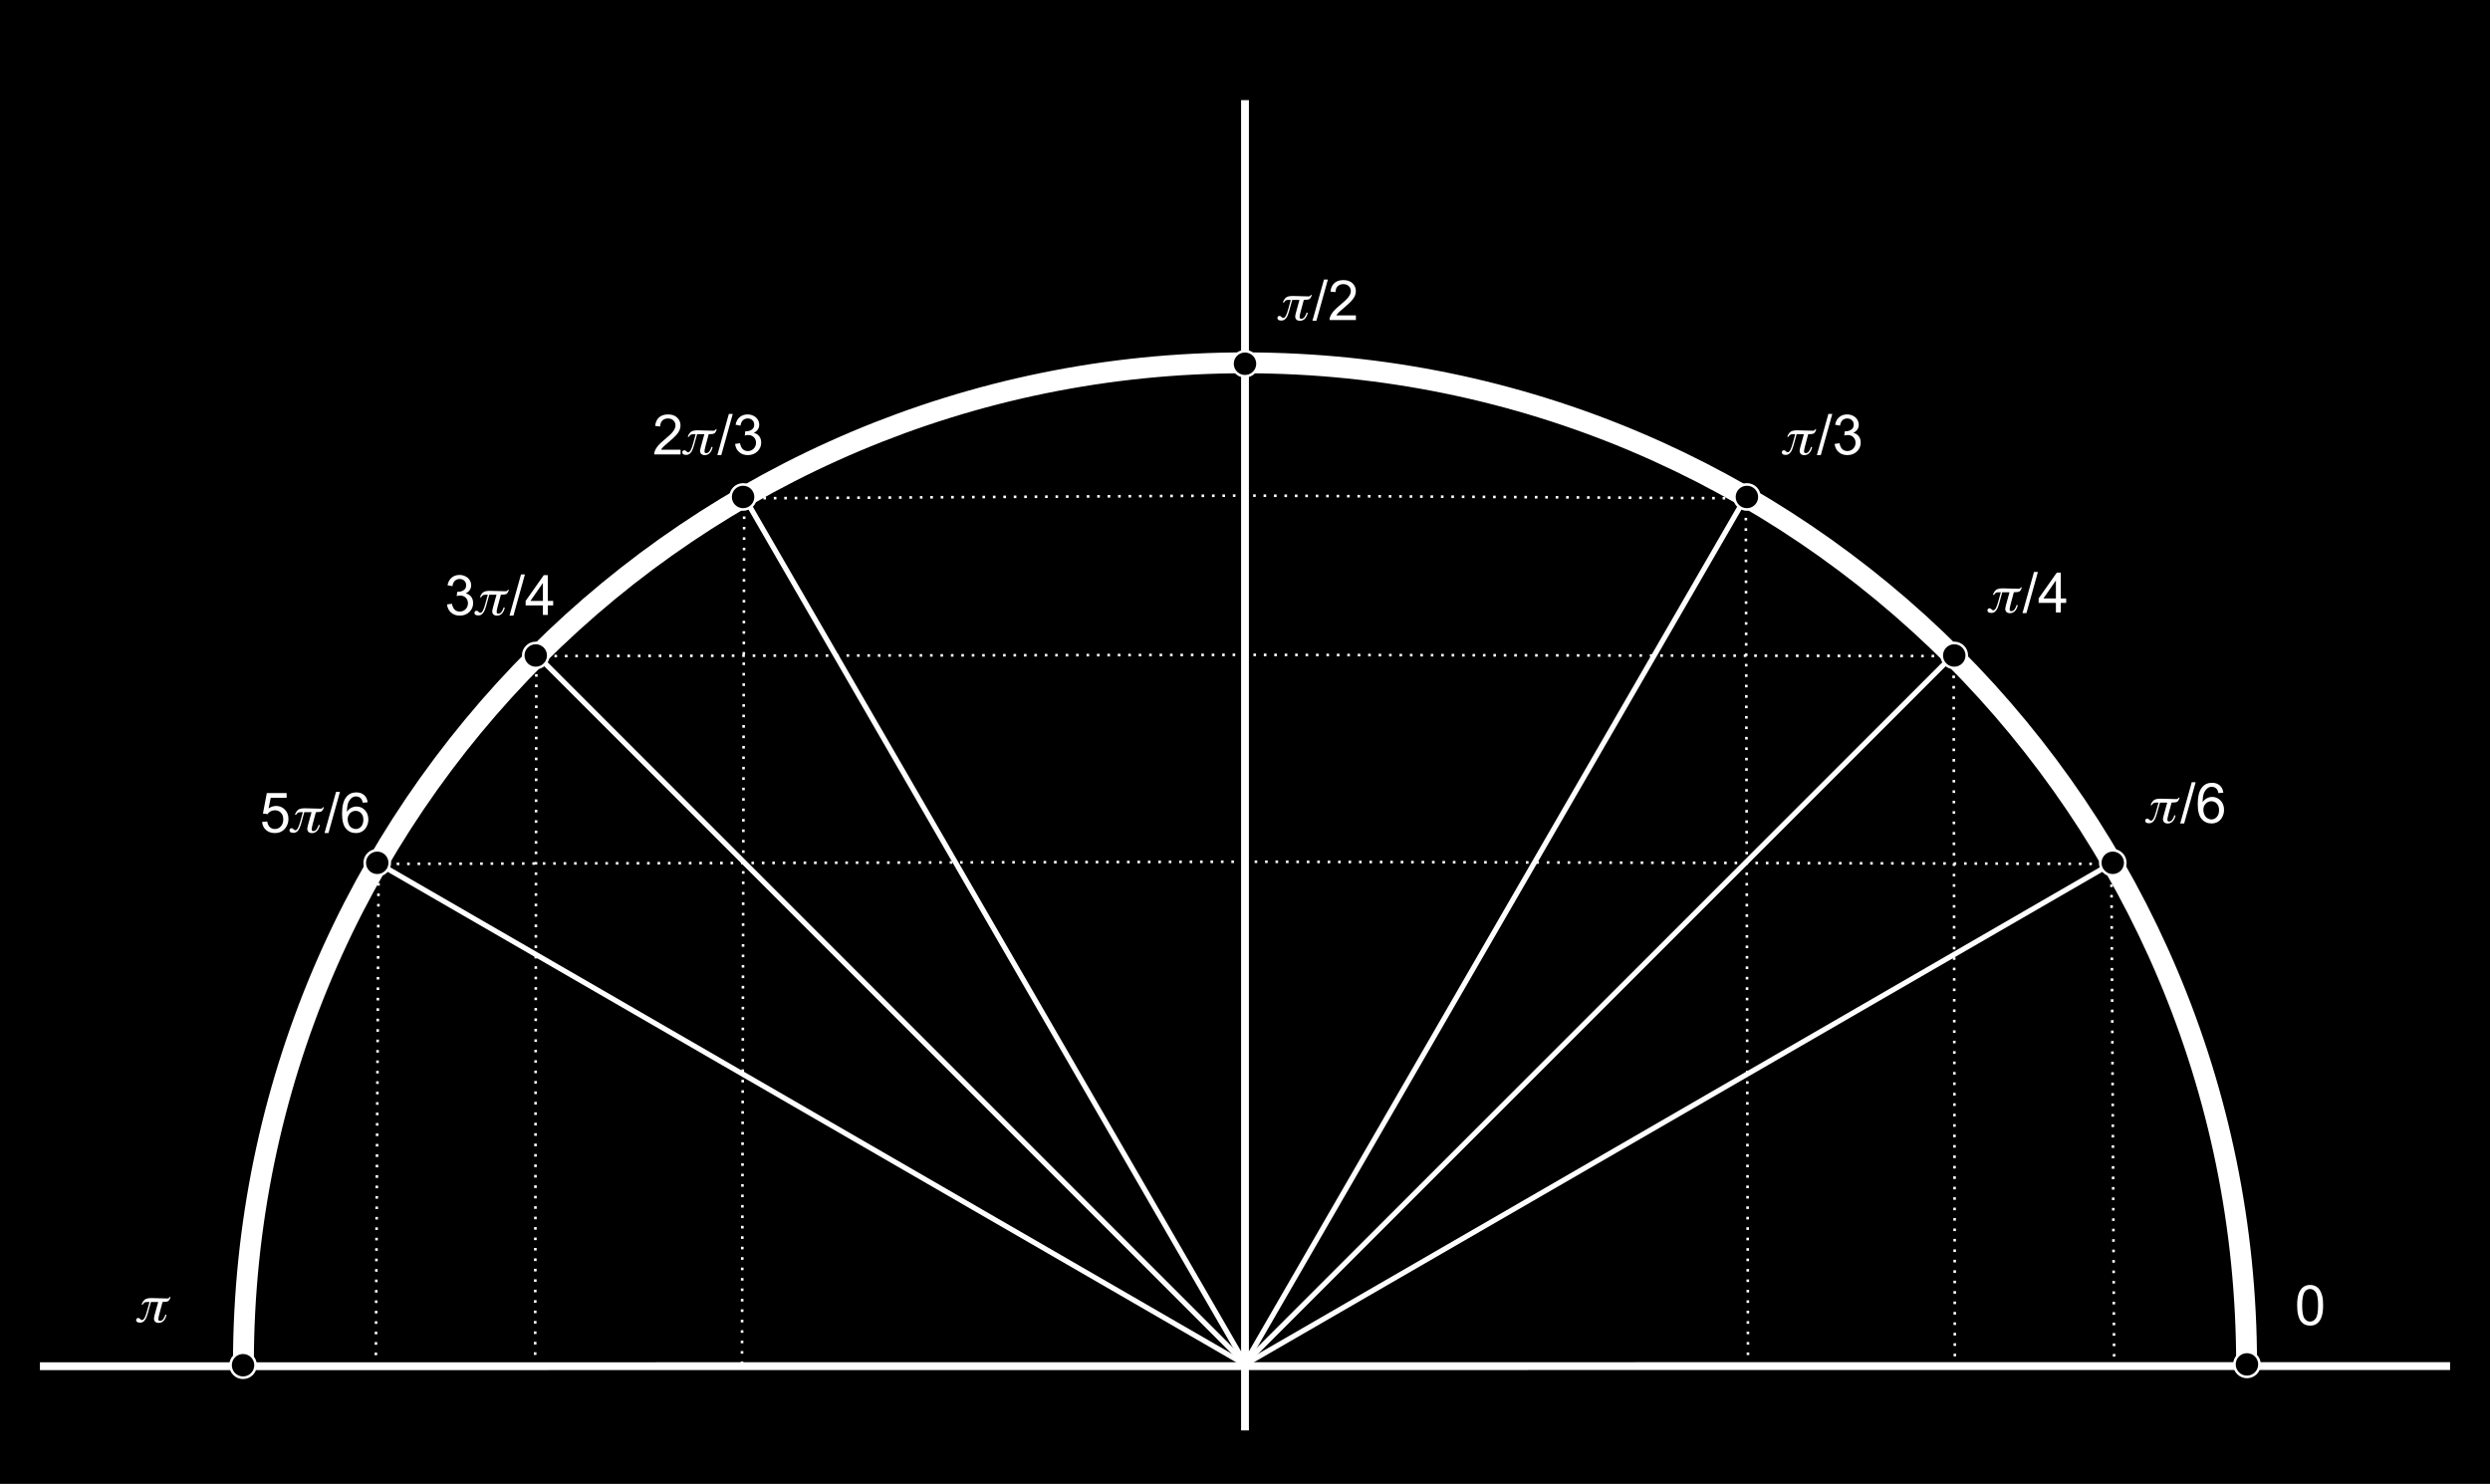
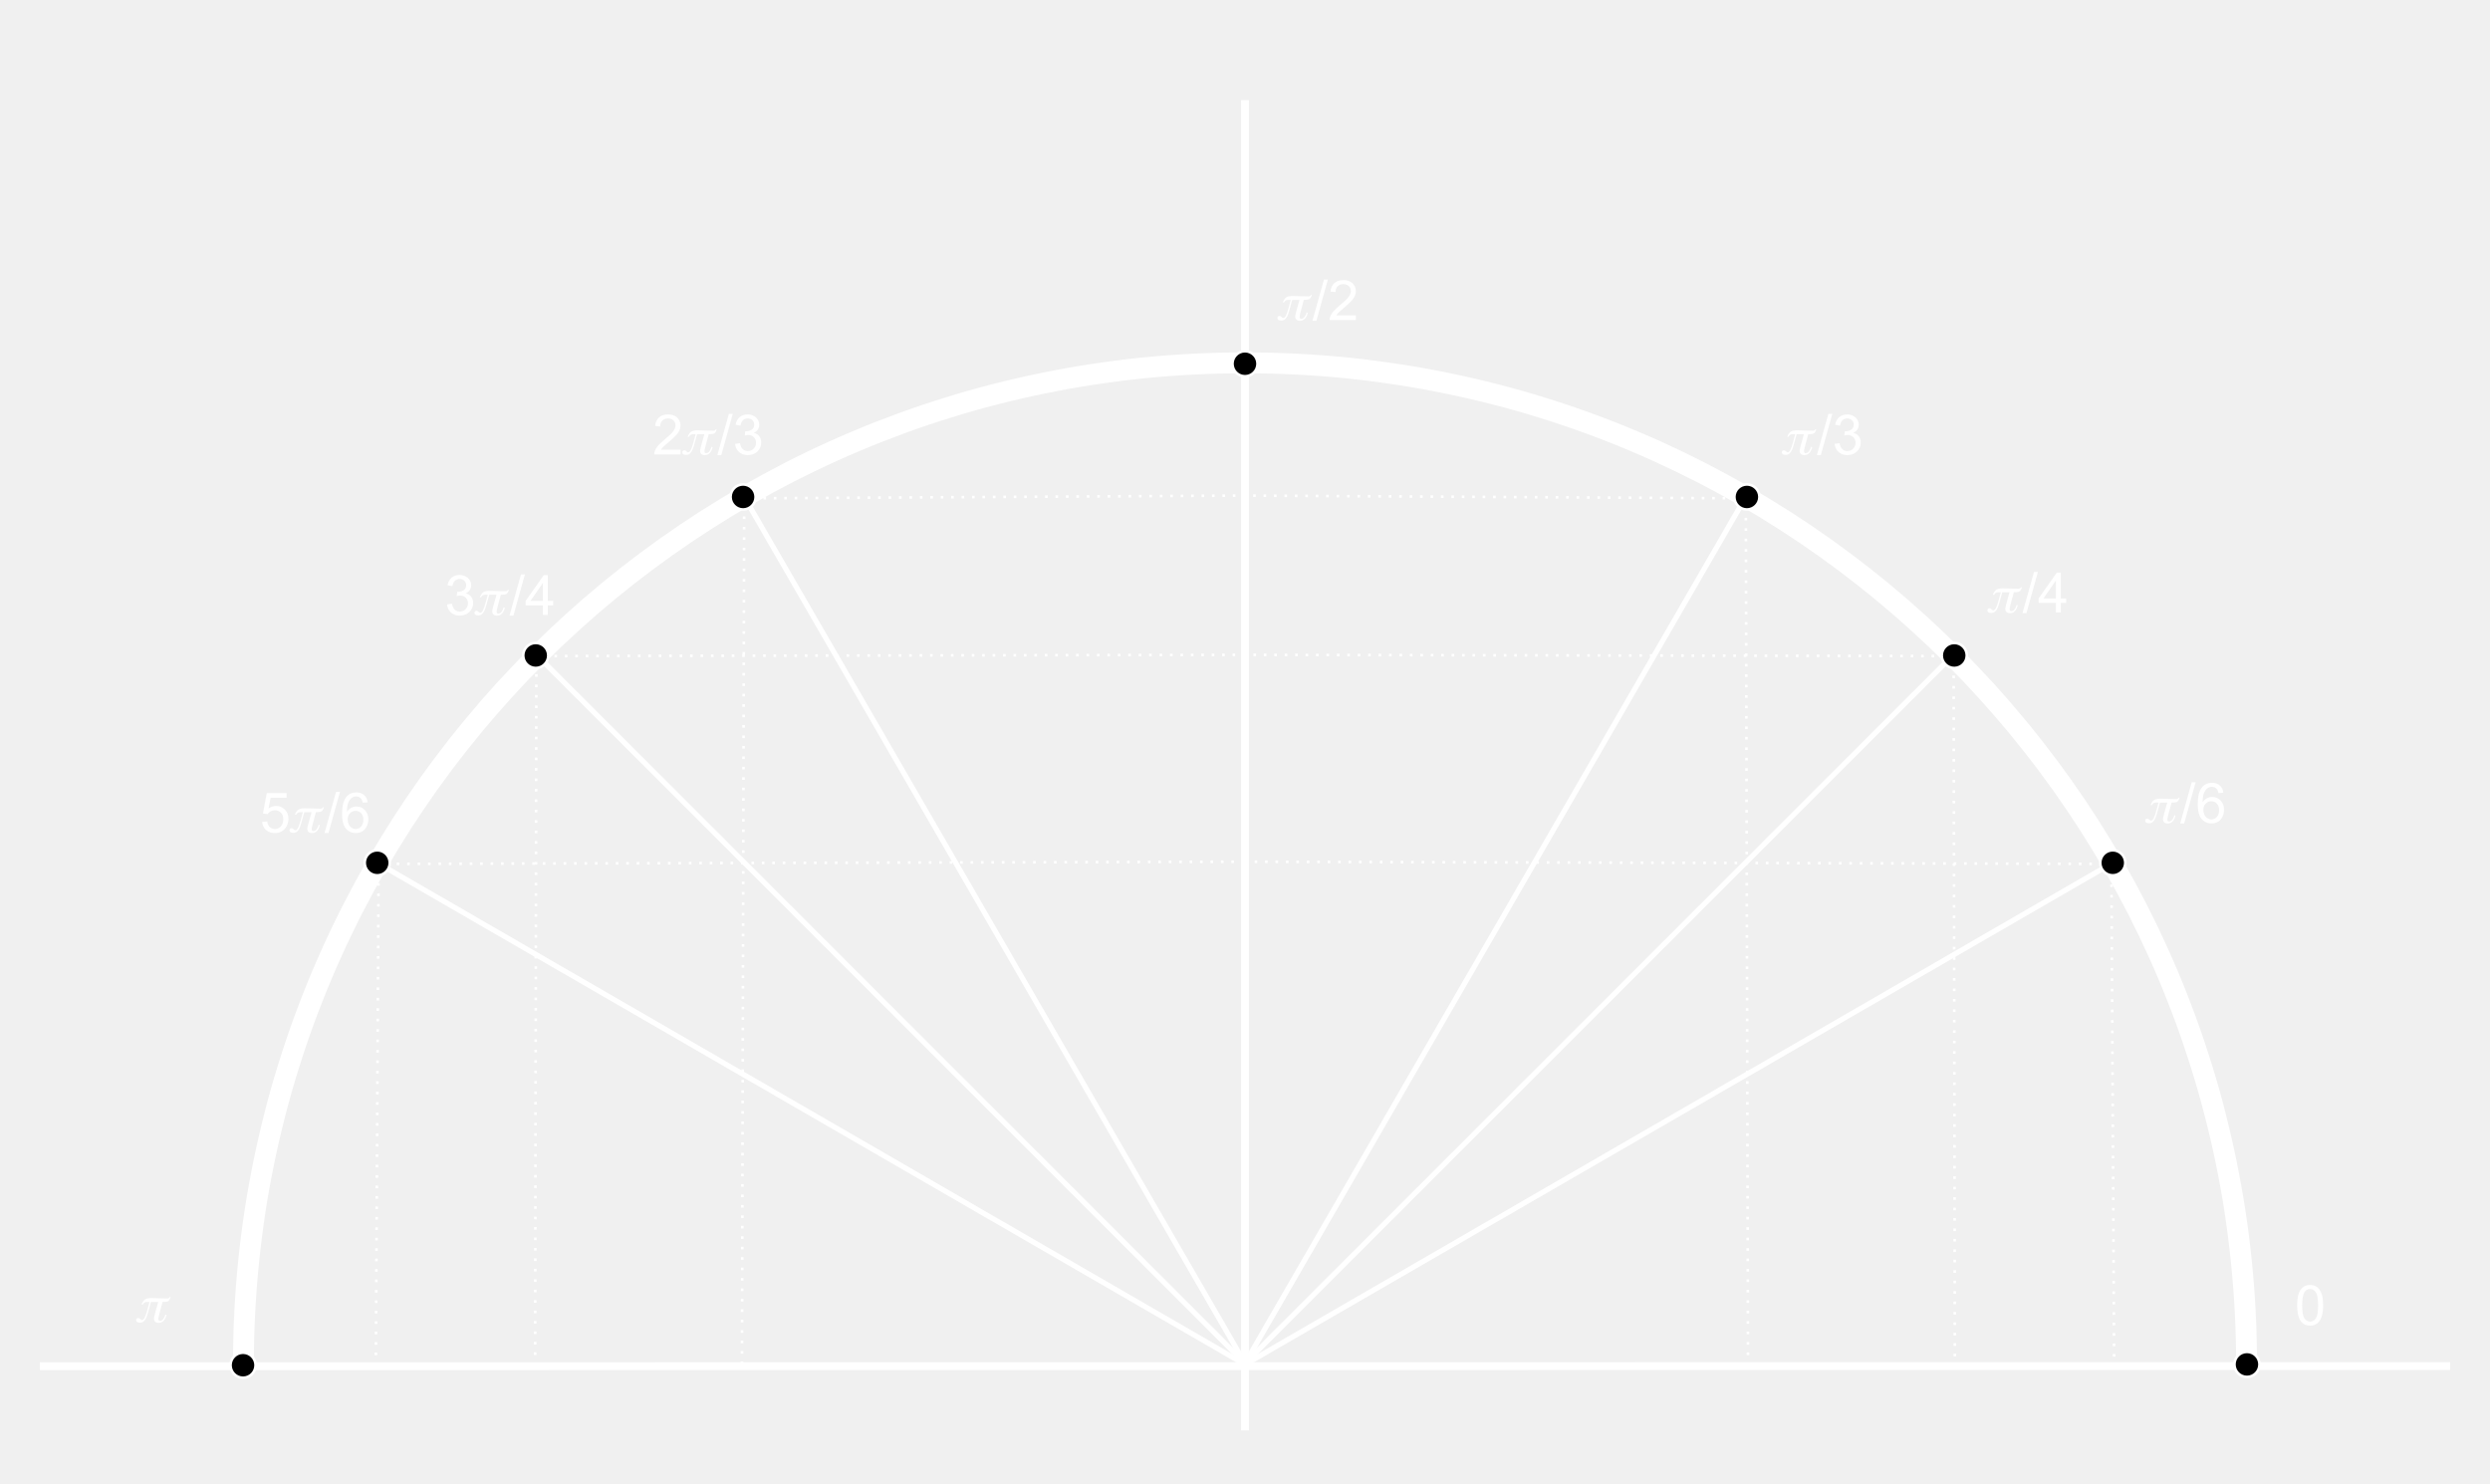
<svg xmlns="http://www.w3.org/2000/svg" version="1.1" viewBox="0.0 0.0 954.643 568.929" fill="none" stroke="none" stroke-linecap="square" stroke-miterlimit="10">
  <clipPath id="p.0">
    <path d="m0 0l954.643 0l0 568.929l-954.643 0l0 -568.929z" clip-rule="nonzero" />
  </clipPath>
  <g clip-path="url(#p.0)">
-     <path fill="#000000" d="m0 0l954.643 0l0 568.929l-954.643 0z" fill-rule="evenodd" />
+     <path fill="#000000" fill-opacity="0.0" d="m0 0l954.643 0l0 568.929l-954.643 0z" fill-rule="evenodd" />
    <path fill="#000000" fill-opacity="0.0" d="m93.322 522.599l0 0c0.284 -211.977 172.28 -383.628 384.257 -383.486c211.977 0.142 383.743 172.023 383.743 384l-384.0 0z" fill-rule="evenodd" />
    <path fill="#000000" fill-opacity="0.0" d="m93.322 522.599l0 0c0.284 -211.977 172.28 -383.628 384.257 -383.486c211.977 0.142 383.743 172.023 383.743 384" fill-rule="evenodd" />
    <path stroke="#ffffff" stroke-width="8.0" stroke-linejoin="round" stroke-linecap="butt" d="m93.322 522.599l0 0c0.284 -211.977 172.28 -383.628 384.257 -383.486c211.977 0.142 383.743 172.023 383.743 384" fill-rule="evenodd" />
    <path fill="#000000" fill-opacity="0.0" d="m477.322 38.399l0 510.016" fill-rule="evenodd" />
    <path stroke="#ffffff" stroke-width="3.0" stroke-linejoin="round" stroke-linecap="butt" d="m477.322 38.399l0 510.016" fill-rule="evenodd" />
    <path fill="#000000" fill-opacity="0.0" d="m939.337 523.745l-924.032 0.063" fill-rule="evenodd" />
    <path stroke="#ffffff" stroke-width="3.0" stroke-linejoin="round" stroke-linecap="butt" d="m939.337 523.745l-924.032 0.063" fill-rule="evenodd" />
    <path fill="#000000" fill-opacity="0.0" d="m477.322 523.113l332.157 -192.0" fill-rule="evenodd" />
    <path stroke="#ffffff" stroke-width="2.0" stroke-linejoin="round" stroke-linecap="butt" d="m477.322 523.113l332.157 -192.0" fill-rule="evenodd" />
    <path fill="#000000" fill-opacity="0.0" d="m145.164 331.113l332.157 192.0" fill-rule="evenodd" />
    <path stroke="#ffffff" stroke-width="2.0" stroke-linejoin="round" stroke-linecap="butt" d="m145.164 331.113l332.157 192.0" fill-rule="evenodd" />
    <path fill="#000000" fill-opacity="0.0" d="m285.322 190.535l192.0 332.158" fill-rule="evenodd" />
    <path stroke="#ffffff" stroke-width="2.0" stroke-linejoin="round" stroke-linecap="butt" d="m285.322 190.535l192.0 332.158" fill-rule="evenodd" />
    <path fill="#000000" fill-opacity="0.0" d="m477.322 522.693l192.0 -332.158" fill-rule="evenodd" />
    <path stroke="#ffffff" stroke-width="2.0" stroke-linejoin="round" stroke-linecap="butt" d="m477.322 522.693l192.0 -332.158" fill-rule="evenodd" />
    <path fill="#000000" fill-opacity="0.0" d="m477.322 522.693l271.685 -271.685" fill-rule="evenodd" />
    <path stroke="#ffffff" stroke-width="2.0" stroke-linejoin="round" stroke-linecap="butt" d="m477.322 522.693l271.685 -271.685" fill-rule="evenodd" />
    <path fill="#000000" fill-opacity="0.0" d="m477.322 522.693l-271.685 -271.685" fill-rule="evenodd" />
    <path stroke="#ffffff" stroke-width="2.0" stroke-linejoin="round" stroke-linecap="butt" d="m477.322 522.693l-271.685 -271.685" fill-rule="evenodd" />
    <path fill="#000000" fill-opacity="0.0" d="m669.322 190.535l0.85 333.228" fill-rule="evenodd" />
    <path stroke="#ffffff" stroke-width="1.0" stroke-linejoin="round" stroke-linecap="butt" stroke-dasharray="1.0,3.0" d="m669.322 190.535l0.85 333.228" fill-rule="evenodd" />
    <path fill="#000000" fill-opacity="0.0" d="m749.007 251.008l0.472 272.756" fill-rule="evenodd" />
    <path stroke="#ffffff" stroke-width="1.0" stroke-linejoin="round" stroke-linecap="butt" stroke-dasharray="1.0,3.0" d="m749.007 251.008l0.472 272.756" fill-rule="evenodd" />
    <path fill="#000000" fill-opacity="0.0" d="m809.479 331.113l1.071 192.63" fill-rule="evenodd" />
    <path stroke="#ffffff" stroke-width="1.0" stroke-linejoin="round" stroke-linecap="butt" stroke-dasharray="1.0,3.0" d="m809.479 331.113l1.071 192.63" fill-rule="evenodd" />
    <path fill="#000000" fill-opacity="0.0" d="m285.322 190.0l-0.85 333.228" fill-rule="evenodd" />
    <path stroke="#ffffff" stroke-width="1.0" stroke-linejoin="round" stroke-linecap="butt" stroke-dasharray="1.0,3.0" d="m285.322 190.0l-0.85 333.228" fill-rule="evenodd" />
    <path fill="#000000" fill-opacity="0.0" d="m205.636 250.472l-0.472 272.756" fill-rule="evenodd" />
    <path stroke="#ffffff" stroke-width="1.0" stroke-linejoin="round" stroke-linecap="butt" stroke-dasharray="1.0,3.0" d="m205.636 250.472l-0.472 272.756" fill-rule="evenodd" />
    <path fill="#000000" fill-opacity="0.0" d="m145.164 330.577l-1.071 192.63" fill-rule="evenodd" />
    <path stroke="#ffffff" stroke-width="1.0" stroke-linejoin="round" stroke-linecap="butt" stroke-dasharray="1.0,3.0" d="m145.164 330.577l-1.071 192.63" fill-rule="evenodd" />
    <path fill="#000000" fill-opacity="0.0" d="m810.014 331.228l-333.228 -0.85" fill-rule="evenodd" />
    <path stroke="#ffffff" stroke-width="1.0" stroke-linejoin="round" stroke-linecap="butt" stroke-dasharray="1.0,3.0" d="m810.014 331.228l-333.228 -0.85" fill-rule="evenodd" />
    <path fill="#000000" fill-opacity="0.0" d="m749.542 251.543l-272.756 -0.472" fill-rule="evenodd" />
    <path stroke="#ffffff" stroke-width="1.0" stroke-linejoin="round" stroke-linecap="butt" stroke-dasharray="1.0,3.0" d="m749.542 251.543l-272.756 -0.472" fill-rule="evenodd" />
    <path fill="#000000" fill-opacity="0.0" d="m669.437 191.071l-192.63 -1.071" fill-rule="evenodd" />
    <path stroke="#ffffff" stroke-width="1.0" stroke-linejoin="round" stroke-linecap="butt" stroke-dasharray="1.0,3.0" d="m669.437 191.071l-192.63 -1.071" fill-rule="evenodd" />
    <path fill="#000000" fill-opacity="0.0" d="m144.093 331.228l333.228 -0.85" fill-rule="evenodd" />
    <path stroke="#ffffff" stroke-width="1.0" stroke-linejoin="round" stroke-linecap="butt" stroke-dasharray="1.0,3.0" d="m144.093 331.228l333.228 -0.85" fill-rule="evenodd" />
    <path fill="#000000" fill-opacity="0.0" d="m204.566 251.543l272.756 -0.472" fill-rule="evenodd" />
    <path stroke="#ffffff" stroke-width="1.0" stroke-linejoin="round" stroke-linecap="butt" stroke-dasharray="1.0,3.0" d="m204.566 251.543l272.756 -0.472" fill-rule="evenodd" />
    <path fill="#000000" fill-opacity="0.0" d="m284.671 191.071l192.63 -1.071" fill-rule="evenodd" />
    <path stroke="#ffffff" stroke-width="1.0" stroke-linejoin="round" stroke-linecap="butt" stroke-dasharray="1.0,3.0" d="m284.671 191.071l192.63 -1.071" fill-rule="evenodd" />
    <path fill="#000000" d="m805.211 330.803l0 0c0 -2.653 2.15 -4.803 4.803 -4.803l0 0c1.274 0 2.496 0.506 3.396 1.407c0.901 0.901 1.407 2.122 1.407 3.396l0 0c0 2.653 -2.15 4.803 -4.803 4.803l0 0c-2.653 0 -4.803 -2.15 -4.803 -4.803z" fill-rule="evenodd" />
    <path stroke="#ffffff" stroke-width="1.0" stroke-linejoin="round" stroke-linecap="butt" d="m805.211 330.803l0 0c0 -2.653 2.15 -4.803 4.803 -4.803l0 0c1.274 0 2.496 0.506 3.396 1.407c0.901 0.901 1.407 2.122 1.407 3.396l0 0c0 2.653 -2.15 4.803 -4.803 4.803l0 0c-2.653 0 -4.803 -2.15 -4.803 -4.803z" fill-rule="evenodd" />
    <path fill="#000000" d="m744.44 251.307l0 0c0 -2.653 2.15 -4.803 4.803 -4.803l0 0c1.274 0 2.496 0.506 3.396 1.407c0.901 0.901 1.407 2.122 1.407 3.396l0 0c0 2.653 -2.15 4.803 -4.803 4.803l0 0c-2.653 0 -4.803 -2.15 -4.803 -4.803z" fill-rule="evenodd" />
    <path stroke="#ffffff" stroke-width="1.0" stroke-linejoin="round" stroke-linecap="butt" d="m744.44 251.307l0 0c0 -2.653 2.15 -4.803 4.803 -4.803l0 0c1.274 0 2.496 0.506 3.396 1.407c0.901 0.901 1.407 2.122 1.407 3.396l0 0c0 2.653 -2.15 4.803 -4.803 4.803l0 0c-2.653 0 -4.803 -2.15 -4.803 -4.803z" fill-rule="evenodd" />
    <path fill="#000000" d="m664.944 190.535l0 0c0 -2.653 2.15 -4.803 4.803 -4.803l0 0c1.274 0 2.496 0.506 3.396 1.407c0.901 0.901 1.407 2.122 1.407 3.396l0 0c0 2.653 -2.15 4.803 -4.803 4.803l0 0c-2.653 0 -4.803 -2.15 -4.803 -4.803z" fill-rule="evenodd" />
    <path stroke="#ffffff" stroke-width="1.0" stroke-linejoin="round" stroke-linecap="butt" d="m664.944 190.535l0 0c0 -2.653 2.15 -4.803 4.803 -4.803l0 0c1.274 0 2.496 0.506 3.396 1.407c0.901 0.901 1.407 2.122 1.407 3.396l0 0c0 2.653 -2.15 4.803 -4.803 4.803l0 0c-2.653 0 -4.803 -2.15 -4.803 -4.803z" fill-rule="evenodd" />
    <path fill="#000000" d="m472.518 139.459l0 0c0 -2.653 2.15 -4.803 4.803 -4.803l0 0c1.274 0 2.496 0.506 3.396 1.407c0.901 0.901 1.407 2.122 1.407 3.396l0 0c0 2.653 -2.15 4.803 -4.803 4.803l0 0c-2.653 0 -4.803 -2.15 -4.803 -4.803z" fill-rule="evenodd" />
    <path stroke="#ffffff" stroke-width="1.0" stroke-linejoin="round" stroke-linecap="butt" d="m472.518 139.459l0 0c0 -2.653 2.15 -4.803 4.803 -4.803l0 0c1.274 0 2.496 0.506 3.396 1.407c0.901 0.901 1.407 2.122 1.407 3.396l0 0c0 2.653 -2.15 4.803 -4.803 4.803l0 0c-2.653 0 -4.803 -2.15 -4.803 -4.803z" fill-rule="evenodd" />
    <path fill="#000000" d="m280.093 190.535l0 0c0 -2.653 2.15 -4.803 4.803 -4.803l0 0c1.274 0 2.496 0.506 3.396 1.407c0.901 0.901 1.407 2.122 1.407 3.396l0 0c0 2.653 -2.15 4.803 -4.803 4.803l0 0c-2.653 0 -4.803 -2.15 -4.803 -4.803z" fill-rule="evenodd" />
    <path stroke="#ffffff" stroke-width="1.0" stroke-linejoin="round" stroke-linecap="butt" d="m280.093 190.535l0 0c0 -2.653 2.15 -4.803 4.803 -4.803l0 0c1.274 0 2.496 0.506 3.396 1.407c0.901 0.901 1.407 2.122 1.407 3.396l0 0c0 2.653 -2.15 4.803 -4.803 4.803l0 0c-2.653 0 -4.803 -2.15 -4.803 -4.803z" fill-rule="evenodd" />
    <path fill="#000000" d="m200.597 251.307l0 0c0 -2.653 2.15 -4.803 4.803 -4.803l0 0c1.274 0 2.496 0.506 3.396 1.407c0.901 0.901 1.407 2.122 1.407 3.396l0 0c0 2.653 -2.15 4.803 -4.803 4.803l0 0c-2.653 0 -4.803 -2.15 -4.803 -4.803z" fill-rule="evenodd" />
    <path stroke="#ffffff" stroke-width="1.0" stroke-linejoin="round" stroke-linecap="butt" d="m200.597 251.307l0 0c0 -2.653 2.15 -4.803 4.803 -4.803l0 0c1.274 0 2.496 0.506 3.396 1.407c0.901 0.901 1.407 2.122 1.407 3.396l0 0c0 2.653 -2.15 4.803 -4.803 4.803l0 0c-2.653 0 -4.803 -2.15 -4.803 -4.803z" fill-rule="evenodd" />
    <path fill="#000000" d="m139.825 330.803l0 0c0 -2.653 2.15 -4.803 4.803 -4.803l0 0c1.274 0 2.496 0.506 3.396 1.407c0.901 0.901 1.407 2.122 1.407 3.396l0 0c0 2.653 -2.15 4.803 -4.803 4.803l0 0c-2.653 0 -4.803 -2.15 -4.803 -4.803z" fill-rule="evenodd" />
    <path stroke="#ffffff" stroke-width="1.0" stroke-linejoin="round" stroke-linecap="butt" d="m139.825 330.803l0 0c0 -2.653 2.15 -4.803 4.803 -4.803l0 0c1.274 0 2.496 0.506 3.396 1.407c0.901 0.901 1.407 2.122 1.407 3.396l0 0c0 2.653 -2.15 4.803 -4.803 4.803l0 0c-2.653 0 -4.803 -2.15 -4.803 -4.803z" fill-rule="evenodd" />
    <path fill="#000000" d="m856.658 523.113l0 0c0 -2.653 2.15 -4.803 4.803 -4.803l0 0c1.274 0 2.496 0.506 3.396 1.407c0.901 0.901 1.407 2.122 1.407 3.396l0 0c0 2.653 -2.15 4.803 -4.803 4.803l0 0c-2.653 0 -4.803 -2.15 -4.803 -4.803z" fill-rule="evenodd" />
    <path stroke="#ffffff" stroke-width="1.0" stroke-linejoin="round" stroke-linecap="butt" d="m856.658 523.113l0 0c0 -2.653 2.15 -4.803 4.803 -4.803l0 0c1.274 0 2.496 0.506 3.396 1.407c0.901 0.901 1.407 2.122 1.407 3.396l0 0c0 2.653 -2.15 4.803 -4.803 4.803l0 0c-2.653 0 -4.803 -2.15 -4.803 -4.803z" fill-rule="evenodd" />
    <path fill="#000000" d="m88.379 523.428l0 0c0 -2.653 2.15 -4.803 4.803 -4.803l0 0c1.274 0 2.496 0.506 3.396 1.407c0.901 0.901 1.407 2.122 1.407 3.396l0 0c0 2.653 -2.15 4.803 -4.803 4.803l0 0c-2.653 0 -4.803 -2.15 -4.803 -4.803z" fill-rule="evenodd" />
    <path stroke="#ffffff" stroke-width="1.0" stroke-linejoin="round" stroke-linecap="butt" d="m88.379 523.428l0 0c0 -2.653 2.15 -4.803 4.803 -4.803l0 0c1.274 0 2.496 0.506 3.396 1.407c0.901 0.901 1.407 2.122 1.407 3.396l0 0c0 2.653 -2.15 4.803 -4.803 4.803l0 0c-2.653 0 -4.803 -2.15 -4.803 -4.803z" fill-rule="evenodd" />
    <path fill="#000000" fill-opacity="0.0" d="m862.172 478.504l47.15 0l0 45.26l-47.15 0z" fill-rule="evenodd" />
    <path fill="#ffffff" d="m880.707 500.453q0 -2.703 0.547 -4.344q0.562 -1.656 1.656 -2.547q1.109 -0.906 2.766 -0.906q1.234 0 2.156 0.5q0.938 0.484 1.531 1.422q0.609 0.938 0.953 2.281q0.344 1.328 0.344 3.594q0 2.688 -0.562 4.344q-0.547 1.641 -1.641 2.547q-1.094 0.906 -2.781 0.906q-2.203 0 -3.469 -1.594q-1.5 -1.906 -1.5 -6.203zm1.922 0q0 3.766 0.875 5.016q0.891 1.234 2.172 1.234q1.297 0 2.172 -1.25q0.891 -1.25 0.891 -5.0q0 -3.766 -0.891 -5.0q-0.875 -1.25 -2.188 -1.25q-1.297 0 -2.062 1.094q-0.969 1.406 -0.969 5.156z" fill-rule="nonzero" />
    <path fill="#000000" fill-opacity="0.0" d="m809.479 285.969l57.606 0l0 45.26l-57.606 0z" fill-rule="evenodd" />
    <path fill="#ffffff" d="m828.124 307.714l-1.203 4.328q-0.172 0.547 -0.25 0.781q-0.078 0.234 -0.281 0.766q-0.203 0.531 -0.406 0.812q-0.203 0.281 -0.5 0.609q-0.297 0.328 -0.688 0.469q-0.391 0.156 -0.859 0.156q-1.5 0 -1.5 -1.0q0 -0.312 0.219 -0.547q0.203 -0.234 0.609 -0.234q0.359 0 0.75 0.406q0.109 0.078 0.188 0.172q0.094 0.078 0.203 0.141q0.125 0.062 0.25 0.062q0.578 0 1.047 -0.891q0.469 -0.906 0.953 -2.719l0.906 -3.312l-1.031 0q-1.062 0 -1.531 0.969l-0.5 0q0.625 -1.516 1.406 -1.984q0.781 -0.484 2.453 -0.484q1.016 0 3.0 0.078q2.0 0.078 3.0 0.078q0.688 0 0.891 -0.547l0.391 0q-0.391 1.281 -0.969 1.594q-0.562 0.297 -2.109 0.297q-0.078 0.375 -0.516 1.922q-0.438 1.531 -0.766 2.844q-0.328 1.312 -0.328 1.781q0 0.703 0.609 0.703q0.812 0 1.328 -0.781q0.531 -0.781 0.75 -1.641l0.438 0.172q-0.766 3.016 -3.047 3.016q-0.781 0 -1.281 -0.438q-0.484 -0.438 -0.484 -1.25q0 -0.328 0.297 -1.5q0.297 -1.188 0.797 -2.906q0.5 -1.734 0.547 -1.922l-2.781 0z" fill-rule="nonzero" />
    <path fill="#ffffff" d="m835.872 315.714l4.422 -15.797l1.5 0l-4.406 15.797l-1.516 0zm16.535 -11.797l-1.859 0.156q-0.25 -1.109 -0.703 -1.609q-0.766 -0.797 -1.875 -0.797q-0.906 0 -1.578 0.5q-0.891 0.641 -1.406 1.875q-0.5 1.234 -0.516 3.531q0.672 -1.031 1.641 -1.531q0.984 -0.5 2.062 -0.5q1.875 0 3.188 1.391q1.312 1.375 1.312 3.562q0 1.438 -0.625 2.672q-0.609 1.234 -1.688 1.891q-1.078 0.656 -2.453 0.656q-2.344 0 -3.828 -1.719q-1.484 -1.734 -1.484 -5.688q0 -4.422 1.641 -6.438q1.422 -1.75 3.844 -1.75q1.797 0 2.953 1.016q1.156 1.0 1.375 2.781zm-7.656 6.578q0 0.969 0.406 1.859q0.422 0.891 1.156 1.359q0.75 0.453 1.562 0.453q1.188 0 2.031 -0.953q0.859 -0.969 0.859 -2.609q0 -1.578 -0.844 -2.484q-0.844 -0.922 -2.125 -0.922q-1.266 0 -2.156 0.922q-0.891 0.906 -0.891 2.375z" fill-rule="nonzero" />
    <path fill="#000000" fill-opacity="0.0" d="m749.007 205.328l57.606 0l0 45.26l-57.606 0z" fill-rule="evenodd" />
    <path fill="#ffffff" d="m767.651 227.074l-1.203 4.328q-0.172 0.547 -0.25 0.781q-0.078 0.234 -0.281 0.766q-0.203 0.531 -0.406 0.812q-0.203 0.281 -0.5 0.609q-0.297 0.328 -0.688 0.469q-0.391 0.156 -0.859 0.156q-1.5 0 -1.5 -1.0q0 -0.312 0.219 -0.547q0.203 -0.234 0.609 -0.234q0.359 0 0.75 0.406q0.109 0.078 0.188 0.172q0.094 0.078 0.203 0.141q0.125 0.062 0.25 0.062q0.578 0 1.047 -0.891q0.469 -0.906 0.953 -2.719l0.906 -3.312l-1.031 0q-1.062 0 -1.531 0.969l-0.5 0q0.625 -1.516 1.406 -1.984q0.781 -0.484 2.453 -0.484q1.016 0 3.0 0.078q2.0 0.078 3.0 0.078q0.688 0 0.891 -0.547l0.391 0q-0.391 1.281 -0.969 1.594q-0.562 0.297 -2.109 0.297q-0.078 0.375 -0.516 1.922q-0.438 1.531 -0.766 2.844q-0.328 1.312 -0.328 1.781q0 0.703 0.609 0.703q0.812 0 1.328 -0.781q0.531 -0.781 0.75 -1.641l0.438 0.172q-0.766 3.016 -3.047 3.016q-0.781 0 -1.281 -0.438q-0.484 -0.438 -0.484 -1.25q0 -0.328 0.297 -1.5q0.297 -1.188 0.797 -2.906q0.5 -1.734 0.547 -1.922l-2.781 0z" fill-rule="nonzero" />
    <path fill="#ffffff" d="m775.4 235.074l4.422 -15.797l1.5 0l-4.406 15.797l-1.516 0zm12.816 -0.266l0 -3.656l-6.625 0l0 -1.719l6.969 -9.891l1.531 0l0 9.891l2.062 0l0 1.719l-2.062 0l0 3.656l-1.875 0zm0 -5.375l0 -6.875l-4.781 6.875l4.781 0z" fill-rule="nonzero" />
    <path fill="#000000" fill-opacity="0.0" d="m670.172 144.74l57.606 0l0 45.26l-57.606 0z" fill-rule="evenodd" />
    <path fill="#ffffff" d="m688.816 166.486l-1.203 4.328q-0.172 0.547 -0.25 0.781q-0.078 0.234 -0.281 0.766q-0.203 0.531 -0.406 0.812q-0.203 0.281 -0.5 0.609q-0.297 0.328 -0.688 0.469q-0.391 0.156 -0.859 0.156q-1.5 0 -1.5 -1.0q0 -0.312 0.219 -0.547q0.203 -0.234 0.609 -0.234q0.359 0 0.75 0.406q0.109 0.078 0.188 0.172q0.094 0.078 0.203 0.141q0.125 0.062 0.25 0.062q0.578 0 1.047 -0.891q0.469 -0.906 0.953 -2.719l0.906 -3.312l-1.031 0q-1.062 0 -1.531 0.969l-0.5 0q0.625 -1.516 1.406 -1.984q0.781 -0.484 2.453 -0.484q1.016 0 3.0 0.078q2.0 0.078 3.0 0.078q0.688 0 0.891 -0.547l0.391 0q-0.391 1.281 -0.969 1.594q-0.562 0.297 -2.109 0.297q-0.078 0.375 -0.516 1.922q-0.438 1.531 -0.766 2.844q-0.328 1.312 -0.328 1.781q0 0.703 0.609 0.703q0.812 0 1.328 -0.781q0.531 -0.781 0.75 -1.641l0.438 0.172q-0.766 3.016 -3.047 3.016q-0.781 0 -1.281 -0.438q-0.484 -0.438 -0.484 -1.25q0 -0.328 0.297 -1.5q0.297 -1.188 0.797 -2.906q0.5 -1.734 0.547 -1.922l-2.781 0z" fill-rule="nonzero" />
    <path fill="#ffffff" d="m696.565 174.486l4.422 -15.797l1.5 0l-4.406 15.797l-1.516 0zm6.816 -4.297l1.875 -0.25q0.328 1.594 1.094 2.297q0.781 0.703 1.906 0.703q1.312 0 2.219 -0.906q0.922 -0.922 0.922 -2.281q0 -1.297 -0.844 -2.125q-0.844 -0.844 -2.141 -0.844q-0.531 0 -1.328 0.203l0.203 -1.641q0.188 0.016 0.312 0.016q1.188 0 2.141 -0.625q0.969 -0.625 0.969 -1.922q0 -1.031 -0.703 -1.703q-0.688 -0.672 -1.797 -0.672q-1.094 0 -1.828 0.688q-0.719 0.688 -0.938 2.062l-1.875 -0.344q0.344 -1.875 1.562 -2.906q1.219 -1.047 3.031 -1.047q1.25 0 2.297 0.547q1.062 0.531 1.609 1.453q0.562 0.922 0.562 1.969q0 0.984 -0.531 1.797q-0.531 0.812 -1.562 1.297q1.344 0.312 2.094 1.297q0.75 0.984 0.75 2.453q0 2.0 -1.453 3.391q-1.453 1.391 -3.688 1.391q-2.016 0 -3.344 -1.188q-1.328 -1.203 -1.516 -3.109z" fill-rule="nonzero" />
    <path fill="#000000" fill-opacity="0.0" d="m476.786 93.234l57.606 0l0 45.26l-57.606 0z" fill-rule="evenodd" />
    <path fill="#ffffff" d="m495.431 114.979l-1.203 4.328q-0.172 0.547 -0.25 0.781q-0.078 0.234 -0.281 0.766q-0.203 0.531 -0.406 0.812q-0.203 0.281 -0.5 0.609q-0.297 0.328 -0.688 0.469q-0.391 0.156 -0.859 0.156q-1.5 0 -1.5 -1.0q0 -0.312 0.219 -0.547q0.203 -0.234 0.609 -0.234q0.359 0 0.75 0.406q0.109 0.078 0.188 0.172q0.094 0.078 0.203 0.141q0.125 0.062 0.25 0.062q0.578 0 1.047 -0.891q0.469 -0.906 0.953 -2.719l0.906 -3.312l-1.031 0q-1.062 0 -1.531 0.969l-0.5 0q0.625 -1.516 1.406 -1.984q0.781 -0.484 2.453 -0.484q1.016 0 3.0 0.078q2.0 0.078 3.0 0.078q0.688 0 0.891 -0.547l0.391 0q-0.391 1.281 -0.969 1.594q-0.562 0.297 -2.109 0.297q-0.078 0.375 -0.516 1.922q-0.438 1.531 -0.766 2.844q-0.328 1.312 -0.328 1.781q0 0.703 0.609 0.703q0.812 0 1.328 -0.781q0.531 -0.781 0.75 -1.641l0.438 0.172q-0.766 3.016 -3.047 3.016q-0.781 0 -1.281 -0.438q-0.484 -0.438 -0.484 -1.25q0 -0.328 0.297 -1.5q0.297 -1.188 0.797 -2.906q0.5 -1.734 0.547 -1.922l-2.781 0z" fill-rule="nonzero" />
    <path fill="#ffffff" d="m503.179 122.979l4.422 -15.797l1.5 0l-4.406 15.797l-1.516 0zm16.66 -2.062l0 1.797l-10.094 0q-0.016 -0.672 0.219 -1.297q0.391 -1.031 1.234 -2.031q0.859 -1.0 2.453 -2.312q2.5 -2.047 3.375 -3.234q0.875 -1.203 0.875 -2.25q0 -1.125 -0.797 -1.891q-0.797 -0.766 -2.078 -0.766q-1.359 0 -2.172 0.812q-0.812 0.812 -0.828 2.25l-1.922 -0.188q0.203 -2.156 1.484 -3.281q1.297 -1.141 3.469 -1.141q2.203 0 3.484 1.219q1.281 1.219 1.281 3.016q0 0.922 -0.375 1.812q-0.375 0.875 -1.25 1.859q-0.859 0.969 -2.891 2.688q-1.688 1.406 -2.172 1.922q-0.469 0.5 -0.781 1.016l7.484 0z" fill-rule="nonzero" />
    <path fill="#000000" fill-opacity="0.0" d="m238.172 144.74l66.646 0l0 45.26l-66.646 0z" fill-rule="evenodd" />
    <path fill="#ffffff" d="m260.921 172.423l0 1.797l-10.094 0q-0.016 -0.672 0.219 -1.297q0.391 -1.031 1.234 -2.031q0.859 -1.0 2.453 -2.312q2.5 -2.047 3.375 -3.234q0.875 -1.203 0.875 -2.25q0 -1.125 -0.797 -1.891q-0.797 -0.766 -2.078 -0.766q-1.359 0 -2.172 0.812q-0.812 0.812 -0.828 2.25l-1.922 -0.188q0.203 -2.156 1.484 -3.281q1.297 -1.141 3.469 -1.141q2.203 0 3.484 1.219q1.281 1.219 1.281 3.016q0 0.922 -0.375 1.812q-0.375 0.875 -1.25 1.859q-0.859 0.969 -2.891 2.688q-1.688 1.406 -2.172 1.922q-0.469 0.5 -0.781 1.016l7.484 0z" fill-rule="nonzero" />
    <path fill="#ffffff" d="m267.267 166.486l-1.203 4.328q-0.172 0.547 -0.25 0.781q-0.078 0.234 -0.281 0.766q-0.203 0.531 -0.406 0.812q-0.203 0.281 -0.5 0.609q-0.297 0.328 -0.688 0.469q-0.391 0.156 -0.859 0.156q-1.5 0 -1.5 -1.0q0 -0.312 0.219 -0.547q0.203 -0.234 0.609 -0.234q0.359 0 0.75 0.406q0.109 0.078 0.188 0.172q0.094 0.078 0.203 0.141q0.125 0.062 0.25 0.062q0.578 0 1.047 -0.891q0.469 -0.906 0.953 -2.719l0.906 -3.312l-1.031 0q-1.062 0 -1.531 0.969l-0.5 0q0.625 -1.516 1.406 -1.984q0.781 -0.484 2.453 -0.484q1.016 0 3.0 0.078q2.0 0.078 3.0 0.078q0.688 0 0.891 -0.547l0.391 0q-0.391 1.281 -0.969 1.594q-0.562 0.297 -2.109 0.297q-0.078 0.375 -0.516 1.922q-0.438 1.531 -0.766 2.844q-0.328 1.312 -0.328 1.781q0 0.703 0.609 0.703q0.812 0 1.328 -0.781q0.531 -0.781 0.75 -1.641l0.438 0.172q-0.766 3.016 -3.047 3.016q-0.781 0 -1.281 -0.438q-0.484 -0.438 -0.484 -1.25q0 -0.328 0.297 -1.5q0.297 -1.188 0.797 -2.906q0.5 -1.734 0.547 -1.922l-2.781 0z" fill-rule="nonzero" />
    <path fill="#ffffff" d="m275.016 174.486l4.422 -15.797l1.5 0l-4.406 15.797l-1.516 0zm6.816 -4.297l1.875 -0.25q0.328 1.594 1.094 2.297q0.781 0.703 1.906 0.703q1.312 0 2.219 -0.906q0.922 -0.922 0.922 -2.281q0 -1.297 -0.844 -2.125q-0.844 -0.844 -2.141 -0.844q-0.531 0 -1.328 0.203l0.203 -1.641q0.188 0.016 0.312 0.016q1.188 0 2.141 -0.625q0.969 -0.625 0.969 -1.922q0 -1.031 -0.703 -1.703q-0.688 -0.672 -1.797 -0.672q-1.094 0 -1.828 0.688q-0.719 0.688 -0.938 2.062l-1.875 -0.344q0.344 -1.875 1.562 -2.906q1.219 -1.047 3.031 -1.047q1.25 0 2.297 0.547q1.062 0.531 1.609 1.453q0.562 0.922 0.562 1.969q0 0.984 -0.531 1.797q-0.531 0.812 -1.562 1.297q1.344 0.312 2.094 1.297q0.75 0.984 0.75 2.453q0 2.0 -1.453 3.391q-1.453 1.391 -3.688 1.391q-2.016 0 -3.344 -1.188q-1.328 -1.203 -1.516 -3.109z" fill-rule="nonzero" />
    <path fill="#000000" fill-opacity="0.0" d="m158.487 206.283l66.646 0l0 45.26l-66.646 0z" fill-rule="evenodd" />
    <path fill="#ffffff" d="m171.392 231.732l1.875 -0.25q0.328 1.594 1.094 2.297q0.781 0.703 1.906 0.703q1.312 0 2.219 -0.906q0.922 -0.922 0.922 -2.281q0 -1.297 -0.844 -2.125q-0.844 -0.844 -2.141 -0.844q-0.531 0 -1.328 0.203l0.203 -1.641q0.188 0.016 0.312 0.016q1.188 0 2.141 -0.625q0.969 -0.625 0.969 -1.922q0 -1.031 -0.703 -1.703q-0.688 -0.672 -1.797 -0.672q-1.094 0 -1.828 0.688q-0.719 0.688 -0.938 2.062l-1.875 -0.344q0.344 -1.875 1.562 -2.906q1.219 -1.047 3.031 -1.047q1.25 0 2.297 0.547q1.062 0.531 1.609 1.453q0.562 0.922 0.562 1.969q0 0.984 -0.531 1.797q-0.531 0.812 -1.562 1.297q1.344 0.312 2.094 1.297q0.75 0.984 0.75 2.453q0 2.0 -1.453 3.391q-1.453 1.391 -3.688 1.391q-2.016 0 -3.344 -1.188q-1.328 -1.203 -1.516 -3.109z" fill-rule="nonzero" />
    <path fill="#ffffff" d="m187.582 228.029l-1.203 4.328q-0.172 0.547 -0.25 0.781q-0.078 0.234 -0.281 0.766q-0.203 0.531 -0.406 0.812q-0.203 0.281 -0.5 0.609q-0.297 0.328 -0.688 0.469q-0.391 0.156 -0.859 0.156q-1.5 0 -1.5 -1.0q0 -0.312 0.219 -0.547q0.203 -0.234 0.609 -0.234q0.359 0 0.75 0.406q0.109 0.078 0.188 0.172q0.094 0.078 0.203 0.141q0.125 0.062 0.25 0.062q0.578 0 1.047 -0.891q0.469 -0.906 0.953 -2.719l0.906 -3.312l-1.031 0q-1.062 0 -1.531 0.969l-0.5 0q0.625 -1.516 1.406 -1.984q0.781 -0.484 2.453 -0.484q1.016 0 3.0 0.078q2.0 0.078 3.0 0.078q0.688 0 0.891 -0.547l0.391 0q-0.391 1.281 -0.969 1.594q-0.562 0.297 -2.109 0.297q-0.078 0.375 -0.516 1.922q-0.438 1.531 -0.766 2.844q-0.328 1.312 -0.328 1.781q0 0.703 0.609 0.703q0.812 0 1.328 -0.781q0.531 -0.781 0.75 -1.641l0.438 0.172q-0.766 3.016 -3.047 3.016q-0.781 0 -1.281 -0.438q-0.484 -0.438 -0.484 -1.25q0 -0.328 0.297 -1.5q0.297 -1.188 0.797 -2.906q0.5 -1.734 0.547 -1.922l-2.781 0z" fill-rule="nonzero" />
    <path fill="#ffffff" d="m195.331 236.029l4.422 -15.797l1.5 0l-4.406 15.797l-1.516 0zm12.816 -0.266l0 -3.656l-6.625 0l0 -1.719l6.969 -9.891l1.531 0l0 9.891l2.062 0l0 1.719l-2.062 0l0 3.656l-1.875 0zm0 -5.375l0 -6.875l-4.781 6.875l4.781 0z" fill-rule="nonzero" />
    <path fill="#000000" fill-opacity="0.0" d="m87.573 289.648l66.646 0l0 45.26l-66.646 0z" fill-rule="evenodd" />
    <path fill="#ffffff" d="m100.479 315.128l1.969 -0.172q0.219 1.438 1.016 2.172q0.797 0.719 1.922 0.719q1.344 0 2.281 -1.016q0.938 -1.031 0.938 -2.719q0 -1.594 -0.906 -2.516q-0.891 -0.938 -2.344 -0.938q-0.906 0 -1.641 0.422q-0.734 0.406 -1.141 1.062l-1.766 -0.234l1.484 -7.844l7.594 0l0 1.797l-6.094 0l-0.828 4.094q1.375 -0.953 2.891 -0.953q2.0 0 3.359 1.391q1.375 1.375 1.375 3.562q0 2.062 -1.203 3.578q-1.469 1.859 -4.0 1.859q-2.094 0 -3.406 -1.172q-1.312 -1.172 -1.5 -3.094z" fill-rule="nonzero" />
    <path fill="#ffffff" d="m116.668 311.394l-1.203 4.328q-0.172 0.547 -0.25 0.781q-0.078 0.234 -0.281 0.766q-0.203 0.531 -0.406 0.812q-0.203 0.281 -0.5 0.609q-0.297 0.328 -0.688 0.469q-0.391 0.156 -0.859 0.156q-1.5 0 -1.5 -1.0q0 -0.312 0.219 -0.547q0.203 -0.234 0.609 -0.234q0.359 0 0.75 0.406q0.109 0.078 0.188 0.172q0.094 0.078 0.203 0.141q0.125 0.062 0.25 0.062q0.578 0 1.047 -0.891q0.469 -0.906 0.953 -2.719l0.906 -3.312l-1.031 0q-1.062 0 -1.531 0.969l-0.5 0q0.625 -1.516 1.406 -1.984q0.781 -0.484 2.453 -0.484q1.016 0 3.0 0.078q2.0 0.078 3.0 0.078q0.688 0 0.891 -0.547l0.391 0q-0.391 1.281 -0.969 1.594q-0.562 0.297 -2.109 0.297q-0.078 0.375 -0.516 1.922q-0.438 1.531 -0.766 2.844q-0.328 1.312 -0.328 1.781q0 0.703 0.609 0.703q0.812 0 1.328 -0.781q0.531 -0.781 0.75 -1.641l0.438 0.172q-0.766 3.016 -3.047 3.016q-0.781 0 -1.281 -0.438q-0.484 -0.438 -0.484 -1.25q0 -0.328 0.297 -1.5q0.297 -1.188 0.797 -2.906q0.5 -1.734 0.547 -1.922l-2.781 0z" fill-rule="nonzero" />
    <path fill="#ffffff" d="m124.417 319.394l4.422 -15.797l1.5 0l-4.406 15.797l-1.516 0zm16.535 -11.797l-1.859 0.156q-0.25 -1.109 -0.703 -1.609q-0.766 -0.797 -1.875 -0.797q-0.906 0 -1.578 0.5q-0.891 0.641 -1.406 1.875q-0.5 1.234 -0.516 3.531q0.672 -1.031 1.641 -1.531q0.984 -0.5 2.062 -0.5q1.875 0 3.188 1.391q1.312 1.375 1.312 3.562q0 1.438 -0.625 2.672q-0.609 1.234 -1.688 1.891q-1.078 0.656 -2.453 0.656q-2.344 0 -3.828 -1.719q-1.484 -1.734 -1.484 -5.688q0 -4.422 1.641 -6.438q1.422 -1.75 3.844 -1.75q1.797 0 2.953 1.016q1.156 1.0 1.375 2.781zm-7.656 6.578q0 0.969 0.406 1.859q0.422 0.891 1.156 1.359q0.75 0.453 1.562 0.453q1.188 0 2.031 -0.953q0.859 -0.969 0.859 -2.609q0 -1.578 -0.844 -2.484q-0.844 -0.922 -2.125 -0.922q-1.266 0 -2.156 0.922q-0.891 0.906 -0.891 2.375z" fill-rule="nonzero" />
    <path fill="#000000" fill-opacity="0.0" d="m25.825 477.433l66.646 0l0 45.26l-66.646 0z" fill-rule="evenodd" />
    <path fill="#ffffff" d="m57.883 499.179l-1.203 4.328q-0.172 0.547 -0.25 0.781q-0.078 0.234 -0.281 0.766q-0.203 0.531 -0.406 0.812q-0.203 0.281 -0.5 0.609q-0.297 0.328 -0.688 0.469q-0.391 0.156 -0.859 0.156q-1.5 0 -1.5 -1.0q0 -0.312 0.219 -0.547q0.203 -0.234 0.609 -0.234q0.359 0 0.75 0.406q0.109 0.078 0.188 0.172q0.094 0.078 0.203 0.141q0.125 0.062 0.25 0.062q0.578 0 1.047 -0.891q0.469 -0.906 0.953 -2.719l0.906 -3.312l-1.031 0q-1.062 0 -1.531 0.969l-0.5 0q0.625 -1.516 1.406 -1.984q0.781 -0.484 2.453 -0.484q1.016 0 3.0 0.078q2.0 0.078 3.0 0.078q0.688 0 0.891 -0.547l0.391 0q-0.391 1.281 -0.969 1.594q-0.562 0.297 -2.109 0.297q-0.078 0.375 -0.516 1.922q-0.438 1.531 -0.766 2.844q-0.328 1.312 -0.328 1.781q0 0.703 0.609 0.703q0.812 0 1.328 -0.781q0.531 -0.781 0.75 -1.641l0.438 0.172q-0.766 3.016 -3.047 3.016q-0.781 0 -1.281 -0.438q-0.484 -0.438 -0.484 -1.25q0 -0.328 0.297 -1.5q0.297 -1.188 0.797 -2.906q0.5 -1.734 0.547 -1.922l-2.781 0z" fill-rule="nonzero" />
  </g>
</svg>
